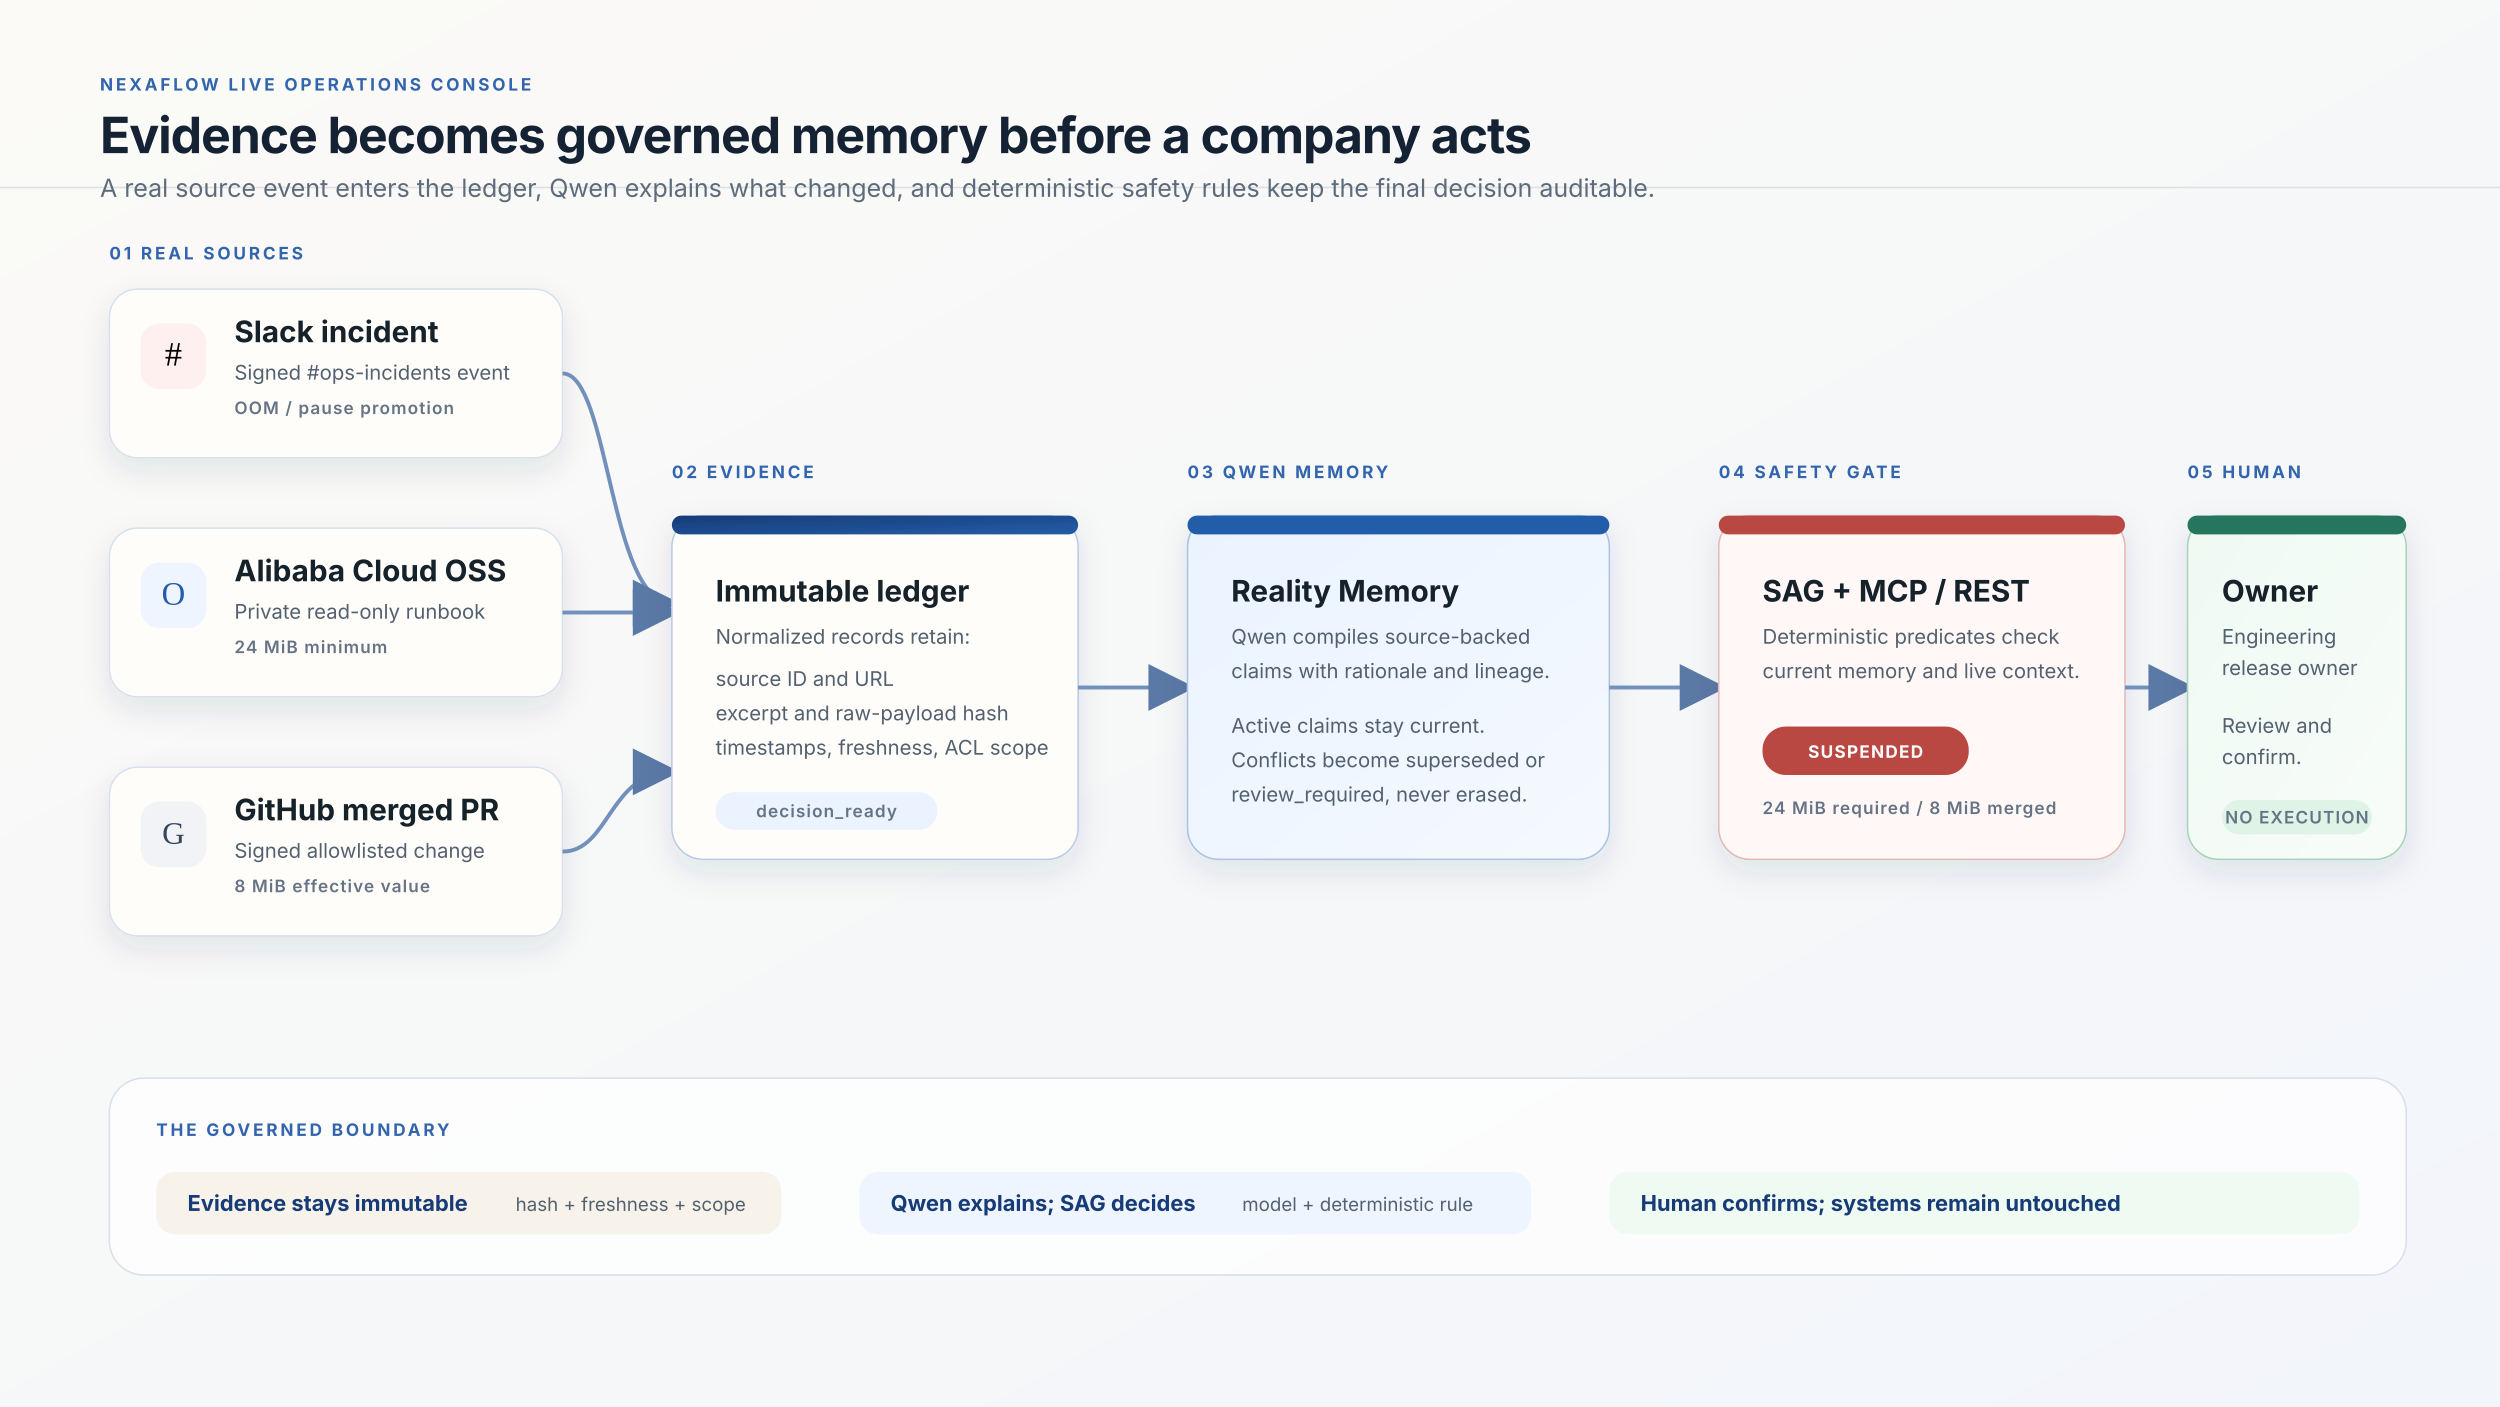
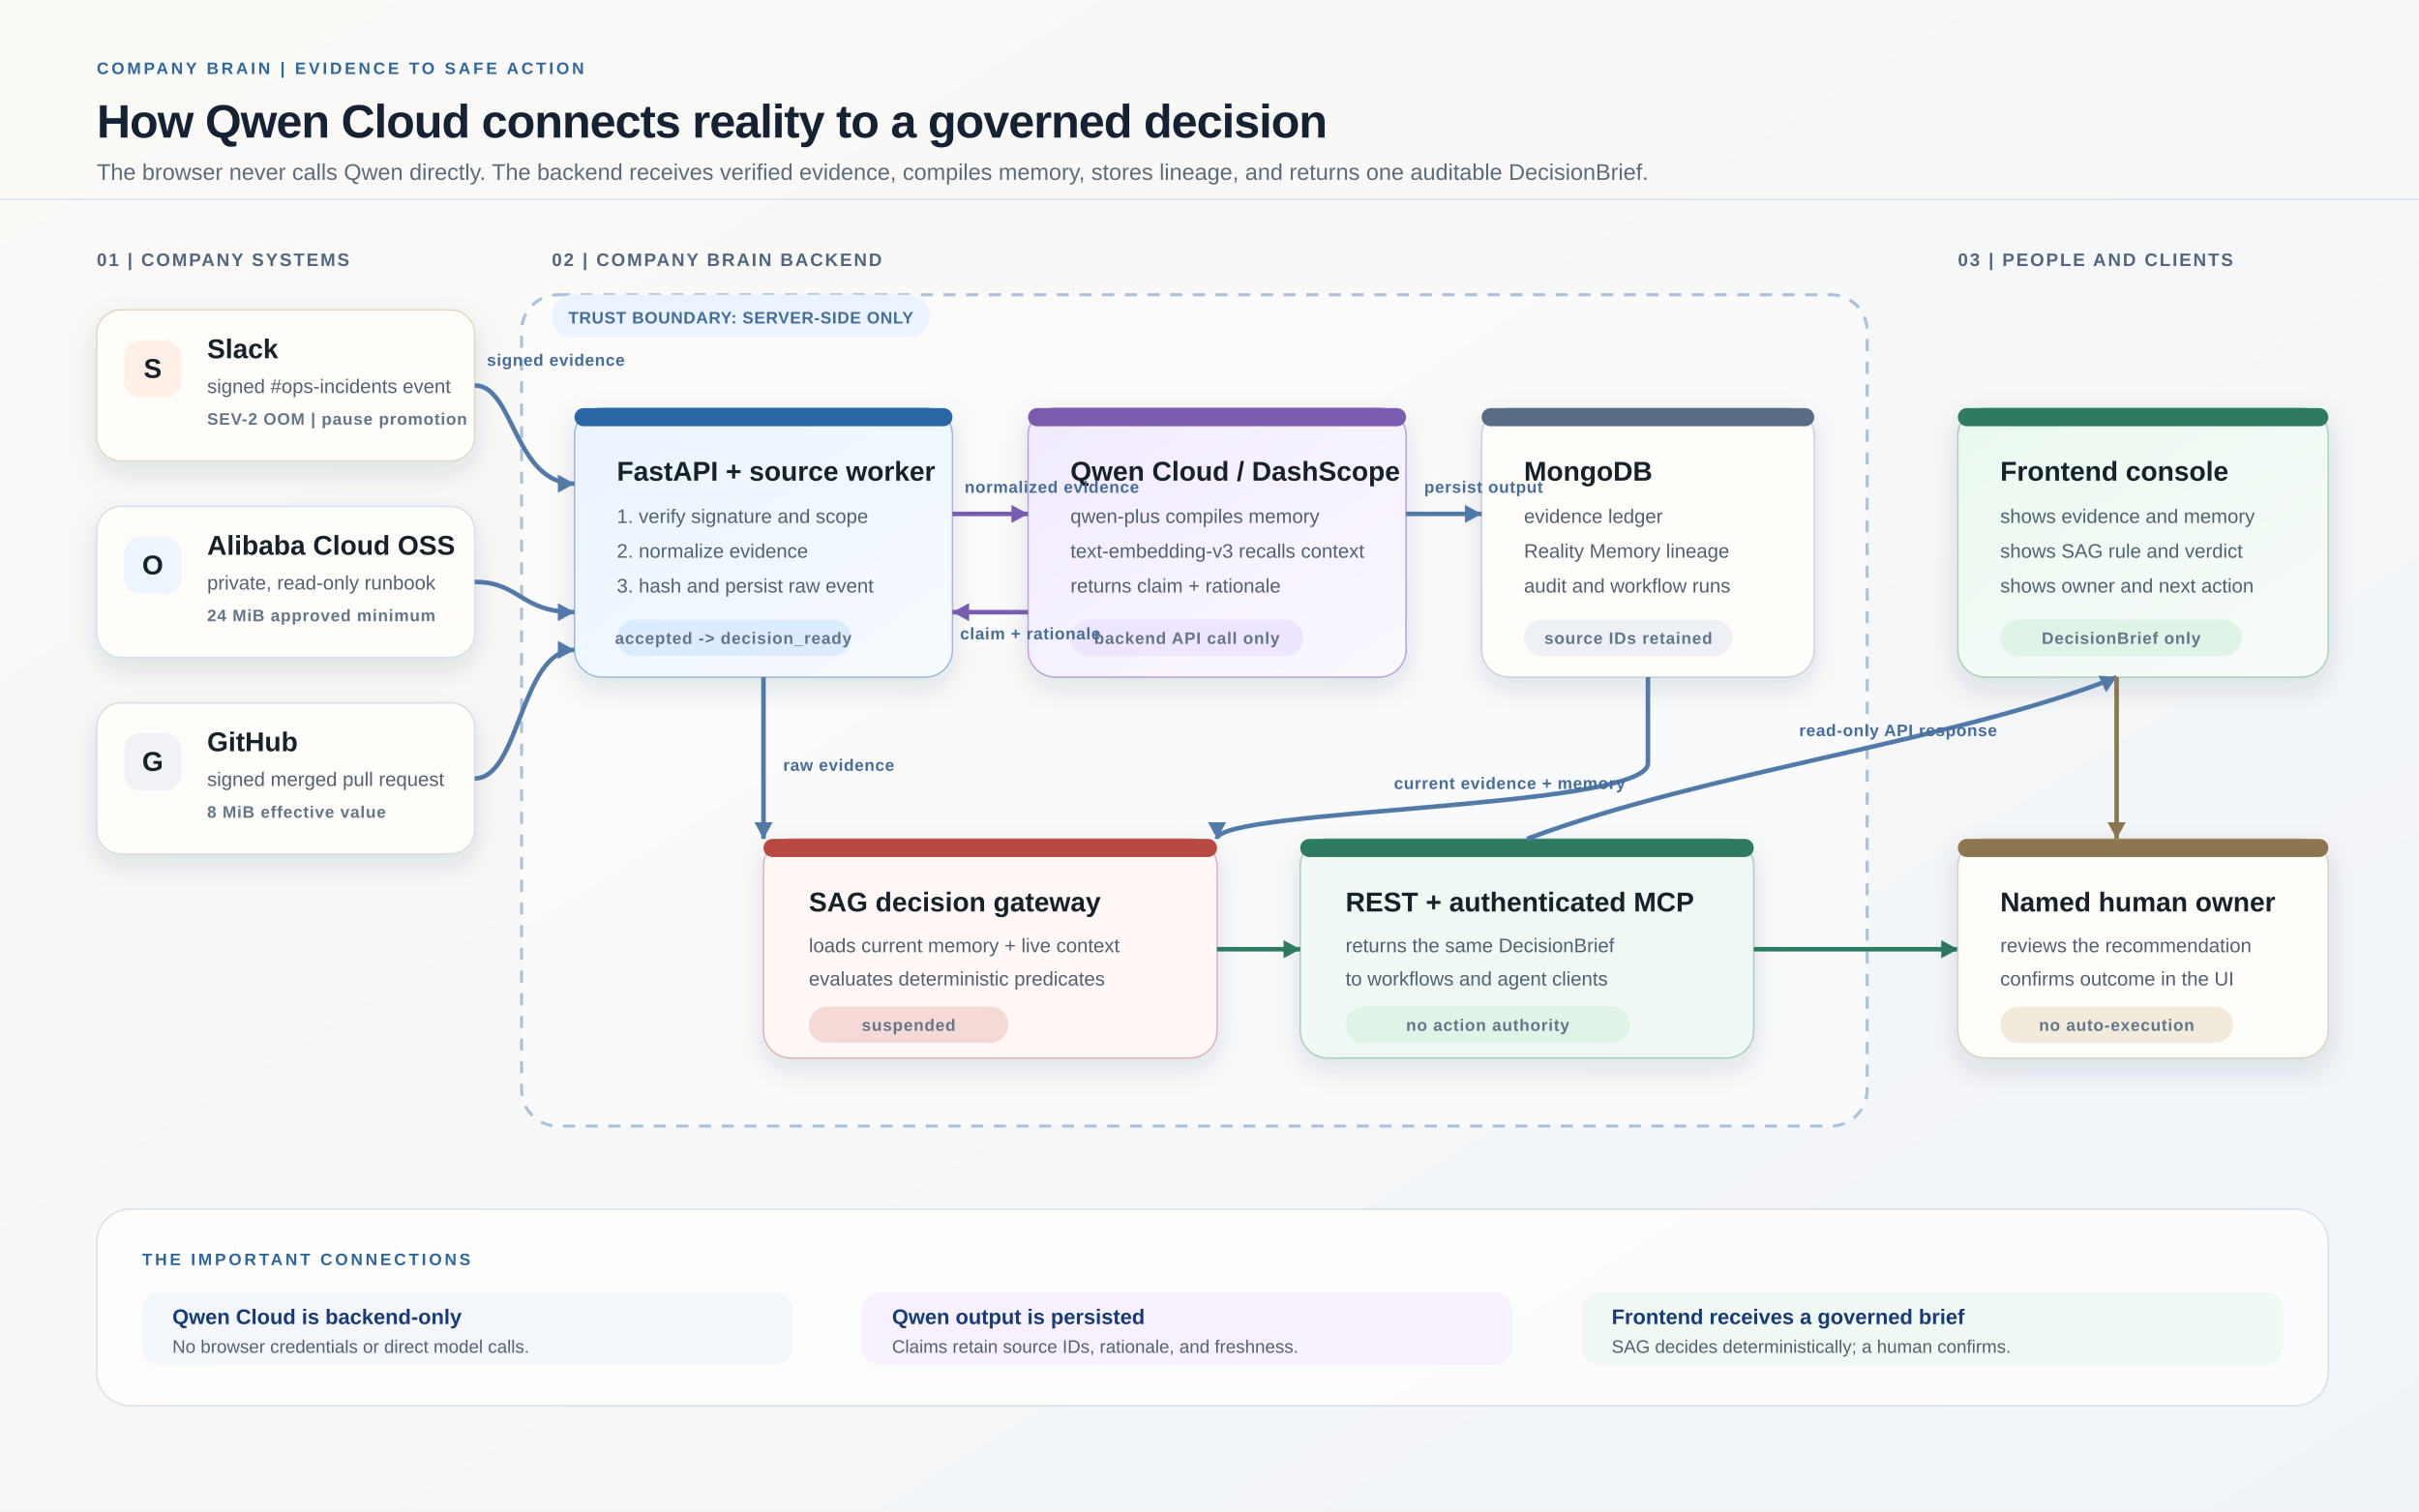
- <svg xmlns="http://www.w3.org/2000/svg" width="1600" height="900" viewBox="0 0 1600 900" role="img" aria-labelledby="title desc">
+ <svg xmlns="http://www.w3.org/2000/svg" width="1600" height="1000" viewBox="0 0 1600 1000" role="img" aria-labelledby="title desc">
  <defs>
-     <linearGradient id="canvas" x1="0" y1="0" x2="1" y2="1">
+     <linearGradient id="bg" x1="0" y1="0" x2="1" y2="1">
      <stop offset="0" stop-color="#fbfaf7" />
-       <stop offset="1" stop-color="#f2f5fa" />
+       <stop offset="1" stop-color="#f0f4f8" />
    </linearGradient>
-     <linearGradient id="navy" x1="0" y1="0" x2="1" y2="1">
-       <stop offset="0" stop-color="#173b76" />
-       <stop offset="1" stop-color="#245da9" />
+     <linearGradient id="backend" x1="0" y1="0" x2="1" y2="1">
+       <stop offset="0" stop-color="#eaf3ff" />
+       <stop offset="1" stop-color="#f7fbff" />
    </linearGradient>
-     <linearGradient id="memory" x1="0" y1="0" x2="1" y2="1">
-       <stop offset="0" stop-color="#eaf3ff" />
-       <stop offset="1" stop-color="#f5f9ff" />
+     <linearGradient id="qwen" x1="0" y1="0" x2="1" y2="1">
+       <stop offset="0" stop-color="#f1eaff" />
+       <stop offset="1" stop-color="#fbf8ff" />
    </linearGradient>
    <linearGradient id="safe" x1="0" y1="0" x2="1" y2="1">
-       <stop offset="0" stop-color="#effaf3" />
+       <stop offset="0" stop-color="#eaf8ef" />
      <stop offset="1" stop-color="#f8fcf9" />
    </linearGradient>
    <filter id="shadow" x="-20%" y="-20%" width="140%" height="150%">
-       <feDropShadow dx="0" dy="8" stdDeviation="10" flood-color="#20324d" flood-opacity=".10" />
+       <feDropShadow dx="0" dy="7" stdDeviation="9" flood-color="#22344d" flood-opacity=".12" />
    </filter>
-     <marker id="arrow" markerWidth="12" markerHeight="12" refX="10" refY="6" orient="auto">
-       <path d="M0,0 L12,6 L0,12 z" fill="#5b79a6" />
+     <marker id="arrowBlue" markerWidth="12" markerHeight="12" refX="10" refY="6" orient="auto">
+       <path d="M0,0 L12,6 L0,12 z" fill="#527aa8" />
+     </marker>
+     <marker id="arrowPurple" markerWidth="12" markerHeight="12" refX="10" refY="6" orient="auto">
+       <path d="M0,0 L12,6 L0,12 z" fill="#7960ae" />
+     </marker>
+     <marker id="arrowGreen" markerWidth="12" markerHeight="12" refX="10" refY="6" orient="auto">
+       <path d="M0,0 L12,6 L0,12 z" fill="#2d7a63" />
    </marker>
    <style>
-       .title { font: 700 32px Inter, ui-sans-serif, system-ui, sans-serif; fill: #142234; letter-spacing: -.7px; }
-       .subtitle { font: 400 16px Inter, ui-sans-serif, system-ui, sans-serif; fill: #5d6b7b; }
-       .eyebrow { font: 700 11px Inter, ui-sans-serif, system-ui, sans-serif; fill: #3265ad; letter-spacing: 1.8px; }
-       .card-title { font: 700 19px Inter, ui-sans-serif, system-ui, sans-serif; fill: #17212b; }
-       .card-copy { font: 400 13px Inter, ui-sans-serif, system-ui, sans-serif; fill: #536170; }
-       .small { font: 600 11px Inter, ui-sans-serif, system-ui, sans-serif; fill: #657384; letter-spacing: .7px; }
-       .badge { font: 700 11px Inter, ui-sans-serif, system-ui, sans-serif; fill: #ffffff; letter-spacing: .8px; }
-       .callout-title { font: 700 14px Inter, ui-sans-serif, system-ui, sans-serif; fill: #173b76; }
-       .callout-copy { font: 400 12px Inter, ui-sans-serif, system-ui, sans-serif; fill: #536170; }
+       .eyebrow { font: 700 11px Arial, Inter, sans-serif; fill: #2f679d; letter-spacing: 1.8px; }
+       .title { font: 700 31px Arial, Inter, sans-serif; fill: #142234; letter-spacing: -.6px; }
+       .subtitle { font: 400 15px Arial, Inter, sans-serif; fill: #5c6b7a; }
+       .lane { font: 700 12px Arial, Inter, sans-serif; fill: #52677f; letter-spacing: 1.2px; }
+       .cardTitle { font: 700 18px Arial, Inter, sans-serif; fill: #17212b; }
+       .copy { font: 400 13px Arial, Inter, sans-serif; fill: #526172; }
+       .small { font: 600 11px Arial, Inter, sans-serif; fill: #637589; letter-spacing: .5px; }
+       .label { font: 700 11px Arial, Inter, sans-serif; fill: #456d9b; letter-spacing: .4px; }
+       .whiteLabel { font: 700 11px Arial, Inter, sans-serif; fill: #ffffff; letter-spacing: .8px; }
+       .calloutTitle { font: 700 14px Arial, Inter, sans-serif; fill: #173b76; }
+       .calloutCopy { font: 400 12px Arial, Inter, sans-serif; fill: #536170; }
    </style>
  </defs>
-   <rect width="1600" height="900" fill="url(#canvas)" />
-   <path d="M0 120 H1600" stroke="#dedfe3" stroke-width="1" />
-   <text x="64" y="58" class="eyebrow">NEXAFLOW LIVE OPERATIONS CONSOLE</text>
-   <text x="64" y="98" class="title">Evidence becomes governed memory before a company acts</text>
-   <text x="64" y="126" class="subtitle">A real source event enters the ledger, Qwen explains what changed, and deterministic safety rules keep the final decision auditable.</text>
-   <text x="70" y="166" class="eyebrow">01  REAL SOURCES</text>
+   <rect width="1600" height="1000" fill="url(#bg)" />
+   <path d="M0 132 H1600" stroke="#d9e0e7" stroke-width="1" />
+   <text x="64" y="49" class="eyebrow">COMPANY BRAIN | EVIDENCE TO SAFE ACTION</text>
+   <text x="64" y="91" class="title">How Qwen Cloud connects reality to a governed decision</text>
+   <text x="64" y="119" class="subtitle">The browser never calls Qwen directly. The backend receives verified evidence, compiles memory, stores lineage, and returns one auditable DecisionBrief.</text>
+   <text x="64" y="176" class="lane">01 | COMPANY SYSTEMS</text>
+   <text x="365" y="176" class="lane">02 | COMPANY BRAIN BACKEND</text>
+   <text x="1295" y="176" class="lane">03 | PEOPLE AND CLIENTS</text>
  <g filter="url(#shadow)">
-     <rect x="70" y="185" width="290" height="108" rx="18" fill="#fffdfa" stroke="#d8e0ec" />
-     <rect x="90" y="207" width="42" height="42" rx="12" fill="#fff0f0" />
-     <text x="111" y="234" text-anchor="middle" font-size="22">#</text>
-     <text x="150" y="219" class="card-title">Slack incident</text>
-     <text x="150" y="243" class="card-copy">Signed #ops-incidents event</text>
-     <text x="150" y="265" class="small">OOM / pause promotion</text>
-     <rect x="70" y="338" width="290" height="108" rx="18" fill="#fffdfa" stroke="#d8e0ec" />
-     <rect x="90" y="360" width="42" height="42" rx="12" fill="#eef5ff" />
-     <text x="111" y="387" text-anchor="middle" font-size="21" fill="#245da9">O</text>
-     <text x="150" y="372" class="card-title">Alibaba Cloud OSS</text>
-     <text x="150" y="396" class="card-copy">Private read-only runbook</text>
-     <text x="150" y="418" class="small">24 MiB minimum</text>
-     <rect x="70" y="491" width="290" height="108" rx="18" fill="#fffdfa" stroke="#d8e0ec" />
-     <rect x="90" y="513" width="42" height="42" rx="12" fill="#f1f3f6" />
-     <text x="111" y="540" text-anchor="middle" font-size="20" fill="#34455c">G</text>
-     <text x="150" y="525" class="card-title">GitHub merged PR</text>
-     <text x="150" y="549" class="card-copy">Signed allowlisted change</text>
-     <text x="150" y="571" class="small">8 MiB effective value</text>
+     <rect x="64" y="205" width="250" height="100" rx="16" fill="#fffdfa" stroke="#e0d8c4" />
+     <rect x="82" y="225" width="38" height="38" rx="11" fill="#fff0e7" />
+     <text x="101" y="250" text-anchor="middle" class="cardTitle" fill="#b45f36">S</text>
+     <text x="137" y="237" class="cardTitle">Slack</text>
+     <text x="137" y="260" class="copy">signed #ops-incidents event</text>
+     <text x="137" y="281" class="small">SEV-2 OOM | pause promotion</text>
+     <rect x="64" y="335" width="250" height="100" rx="16" fill="#fffdfa" stroke="#d4dfef" />
+     <rect x="82" y="355" width="38" height="38" rx="11" fill="#edf5ff" />
+     <text x="101" y="380" text-anchor="middle" class="cardTitle" fill="#2c66a4">O</text>
+     <text x="137" y="367" class="cardTitle">Alibaba Cloud OSS</text>
+     <text x="137" y="390" class="copy">private, read-only runbook</text>
+     <text x="137" y="411" class="small">24 MiB approved minimum</text>
+     <rect x="64" y="465" width="250" height="100" rx="16" fill="#fffdfa" stroke="#d8dce2" />
+     <rect x="82" y="485" width="38" height="38" rx="11" fill="#f0f2f5" />
+     <text x="101" y="510" text-anchor="middle" class="cardTitle" fill="#34455c">G</text>
+     <text x="137" y="497" class="cardTitle">GitHub</text>
+     <text x="137" y="520" class="copy">signed merged pull request</text>
+     <text x="137" y="541" class="small">8 MiB effective value</text>
  </g>
-   <path d="M360 239 C390 239 390 386 430 386" fill="none" stroke="#7190bb" stroke-width="2.5" marker-end="url(#arrow)" />
-   <path d="M360 392 H430" fill="none" stroke="#7190bb" stroke-width="2.5" marker-end="url(#arrow)" />
-   <path d="M360 545 C390 545 390 494 430 494" fill="none" stroke="#7190bb" stroke-width="2.5" marker-end="url(#arrow)" />
-   <text x="430" y="306" class="eyebrow">02  EVIDENCE</text>
+   <rect x="345" y="195" width="890" height="550" rx="24" fill="#ffffff" fill-opacity=".42" stroke="#a9c1dd" stroke-width="2" stroke-dasharray="8 7" />
+   <rect x="365" y="195" width="250" height="28" rx="14" fill="#eaf3ff" />
+   <text x="490" y="214" text-anchor="middle" class="label">TRUST BOUNDARY: SERVER-SIDE ONLY</text>
  <g filter="url(#shadow)">
-     <rect x="430" y="330" width="260" height="220" rx="20" fill="#fffdfa" stroke="#b9cbe6" />
-     <rect x="430" y="330" width="260" height="12" rx="6" fill="url(#navy)" />
-     <text x="458" y="385" class="card-title">Immutable ledger</text>
-     <text x="458" y="412" class="card-copy">Normalized records retain:</text>
-     <text x="458" y="439" class="card-copy">source ID and URL</text>
-     <text x="458" y="461" class="card-copy">excerpt and raw-payload hash</text>
-     <text x="458" y="483" class="card-copy">timestamps, freshness, ACL scope</text>
-     <rect x="458" y="507" width="142" height="24" rx="12" fill="#eaf3ff" />
-     <text x="529" y="523" text-anchor="middle" class="small" fill="#245da9">decision_ready</text>
+     <rect x="380" y="270" width="250" height="178" rx="18" fill="url(#backend)" stroke="#9db9db" />
+     <rect x="380" y="270" width="250" height="12" rx="6" fill="#2b65a4" />
+     <text x="408" y="318" class="cardTitle">FastAPI + source worker</text>
+     <text x="408" y="346" class="copy">1. verify signature and scope</text>
+     <text x="408" y="369" class="copy">2. normalize evidence</text>
+     <text x="408" y="392" class="copy">3. hash and persist raw event</text>
+     <rect x="408" y="410" width="155" height="24" rx="12" fill="#dcecff" />
+     <text x="485" y="426" text-anchor="middle" class="small" fill="#2b65a4">accepted -&gt; decision_ready</text>
  </g>
-   <path d="M690 440 H760" fill="none" stroke="#7190bb" stroke-width="2.5" marker-end="url(#arrow)" />
-   <text x="760" y="306" class="eyebrow">03  QWEN MEMORY</text>
  <g filter="url(#shadow)">
-     <rect x="760" y="330" width="270" height="220" rx="20" fill="url(#memory)" stroke="#a9c2e4" />
-     <rect x="760" y="330" width="270" height="12" rx="6" fill="#245da9" />
-     <text x="788" y="385" class="card-title">Reality Memory</text>
-     <text x="788" y="412" class="card-copy">Qwen compiles source-backed</text>
-     <text x="788" y="434" class="card-copy">claims with rationale and lineage.</text>
-     <text x="788" y="469" class="card-copy">Active claims stay current.</text>
-     <text x="788" y="491" class="card-copy">Conflicts become superseded or</text>
-     <text x="788" y="513" class="card-copy">review_required, never erased.</text>
+     <rect x="680" y="270" width="250" height="178" rx="18" fill="url(#qwen)" stroke="#b7a5d9" />
+     <rect x="680" y="270" width="250" height="12" rx="6" fill="#795caf" />
+     <text x="708" y="318" class="cardTitle">Qwen Cloud / DashScope</text>
+     <text x="708" y="346" class="copy">qwen-plus compiles memory</text>
+     <text x="708" y="369" class="copy">text-embedding-v3 recalls context</text>
+     <text x="708" y="392" class="copy">returns claim + rationale</text>
+     <rect x="708" y="410" width="154" height="24" rx="12" fill="#eee5ff" />
+     <text x="785" y="426" text-anchor="middle" class="small" fill="#795caf">backend API call only</text>
  </g>
-   <path d="M1030 440 H1100" fill="none" stroke="#7190bb" stroke-width="2.5" marker-end="url(#arrow)" />
-   <text x="1100" y="306" class="eyebrow">04  SAFETY GATE</text>
  <g filter="url(#shadow)">
-     <rect x="1100" y="330" width="260" height="220" rx="20" fill="#fff8f7" stroke="#e3b8b6" />
-     <rect x="1100" y="330" width="260" height="12" rx="6" fill="#b94743" />
-     <text x="1128" y="385" class="card-title">SAG + MCP / REST</text>
-     <text x="1128" y="412" class="card-copy">Deterministic predicates check</text>
-     <text x="1128" y="434" class="card-copy">current memory and live context.</text>
-     <rect x="1128" y="465" width="132" height="31" rx="15" fill="#b94743" />
-     <text x="1194" y="485" text-anchor="middle" class="badge">SUSPENDED</text>
-     <text x="1128" y="521" class="small">24 MiB required / 8 MiB merged</text>
+     <rect x="980" y="270" width="220" height="178" rx="18" fill="#fffdfa" stroke="#c7d1dd" />
+     <rect x="980" y="270" width="220" height="12" rx="6" fill="#596c83" />
+     <text x="1008" y="318" class="cardTitle">MongoDB</text>
+     <text x="1008" y="346" class="copy">evidence ledger</text>
+     <text x="1008" y="369" class="copy">Reality Memory lineage</text>
+     <text x="1008" y="392" class="copy">audit and workflow runs</text>
+     <rect x="1008" y="410" width="138" height="24" rx="12" fill="#edf0f4" />
+     <text x="1077" y="426" text-anchor="middle" class="small" fill="#596c83">source IDs retained</text>
  </g>
-   <path d="M1360 440 H1400" fill="none" stroke="#7190bb" stroke-width="2.5" marker-end="url(#arrow)" />
-   <text x="1400" y="306" class="eyebrow">05  HUMAN</text>
+   <path d="M314 255 C340 255 340 320 380 320" fill="none" stroke="#527aa8" stroke-width="3" />
+   <polygon points="380,320 369,314 369,326" fill="#527aa8" />
+   <path d="M314 385 C344 385 344 405 380 405" fill="none" stroke="#527aa8" stroke-width="3" />
+   <polygon points="380,405 369,399 369,411" fill="#527aa8" />
+   <path d="M314 515 C344 515 344 430 380 430" fill="none" stroke="#527aa8" stroke-width="3" />
+   <polygon points="380,430 369,424 369,436" fill="#527aa8" />
+   <text x="322" y="242" class="label">signed evidence</text>
+   <path d="M630 340 H680" fill="none" stroke="#795caf" stroke-width="3" />
+   <polygon points="680,340 669,334 669,346" fill="#795caf" />
+   <text x="638" y="326" class="label" fill="#795caf">normalized evidence</text>
+   <path d="M680 405 H630" fill="none" stroke="#795caf" stroke-width="3" />
+   <polygon points="630,405 641,399 641,411" fill="#795caf" />
+   <text x="635" y="423" class="label" fill="#795caf">claim + rationale</text>
+   <path d="M930 340 H980" fill="none" stroke="#527aa8" stroke-width="3" />
+   <polygon points="980,340 969,334 969,346" fill="#527aa8" />
+   <text x="942" y="326" class="label">persist output</text>
+   <path d="M505 448 V555" fill="none" stroke="#527aa8" stroke-width="3" />
+   <polygon points="505,555 499,544 511,544" fill="#527aa8" />
+   <text x="518" y="510" class="label">raw evidence</text>
  <g filter="url(#shadow)">
-     <rect x="1400" y="330" width="140" height="220" rx="20" fill="url(#safe)" stroke="#a8d2b8" />
-     <rect x="1400" y="330" width="140" height="12" rx="6" fill="#27755f" />
-     <text x="1422" y="385" class="card-title">Owner</text>
-     <text x="1422" y="412" class="card-copy">Engineering</text>
-     <text x="1422" y="432" class="card-copy">release owner</text>
-     <text x="1422" y="469" class="card-copy">Review and</text>
-     <text x="1422" y="489" class="card-copy">confirm.</text>
-     <rect x="1422" y="512" width="96" height="22" rx="11" fill="#dff3e6" />
-     <text x="1470" y="527" text-anchor="middle" class="small" fill="#27755f">NO EXECUTION</text>
+     <rect x="505" y="555" width="300" height="145" rx="18" fill="#fff8f7" stroke="#ddb4b2" />
+     <rect x="505" y="555" width="300" height="12" rx="6" fill="#b94743" />
+     <text x="535" y="603" class="cardTitle">SAG decision gateway</text>
+     <text x="535" y="630" class="copy">loads current memory + live context</text>
+     <text x="535" y="652" class="copy">evaluates deterministic predicates</text>
+     <rect x="535" y="666" width="132" height="24" rx="12" fill="#f5d9d6" />
+     <text x="601" y="682" text-anchor="middle" class="small" fill="#a43e3a">suspended</text>
  </g>
-   <rect x="70" y="690" width="1470" height="126" rx="22" fill="#ffffff" fill-opacity=".72" stroke="#d8e0ec" />
-   <text x="100" y="727" class="eyebrow">THE GOVERNED BOUNDARY</text>
-   <g>
-     <rect x="100" y="750" width="400" height="40" rx="12" fill="#f7f3eb" />
-     <text x="120" y="775" class="callout-title">Evidence stays immutable</text>
-     <text x="330" y="775" class="callout-copy">hash + freshness + scope</text>
-     <rect x="550" y="750" width="430" height="40" rx="12" fill="#eef5ff" />
-     <text x="570" y="775" class="callout-title">Qwen explains; SAG decides</text>
-     <text x="795" y="775" class="callout-copy">model + deterministic rule</text>
-     <rect x="1030" y="750" width="480" height="40" rx="12" fill="#effaf3" />
-     <text x="1050" y="775" class="callout-title">Human confirms; systems remain untouched</text>
+   <path d="M1090 448 V505 C1090 535 805 535 805 555" fill="none" stroke="#527aa8" stroke-width="3" />
+   <polygon points="805,555 799,544 811,544" fill="#527aa8" />
+   <text x="922" y="522" class="label">current evidence + memory</text>
+   <g filter="url(#shadow)">
+     <rect x="860" y="555" width="300" height="145" rx="18" fill="#f0f8f4" stroke="#a9d0bd" />
+     <rect x="860" y="555" width="300" height="12" rx="6" fill="#2d7a63" />
+     <text x="890" y="603" class="cardTitle">REST + authenticated MCP</text>
+     <text x="890" y="630" class="copy">returns the same DecisionBrief</text>
+     <text x="890" y="652" class="copy">to workflows and agent clients</text>
+     <rect x="890" y="666" width="188" height="24" rx="12" fill="#dff3e6" />
+     <text x="984" y="682" text-anchor="middle" class="small" fill="#2d7a63">no action authority</text>
  </g>
+   <path d="M805 628 H860" fill="none" stroke="#2d7a63" stroke-width="3" />
+   <polygon points="860,628 849,622 849,634" fill="#2d7a63" />
+   <path d="M1160 628 H1295" fill="none" stroke="#2d7a63" stroke-width="3" />
+   <polygon points="1295,628 1284,622 1284,634" fill="#2d7a63" />
+   <g filter="url(#shadow)">
+     <rect x="1295" y="270" width="245" height="178" rx="18" fill="url(#safe)" stroke="#a9d0bd" />
+     <rect x="1295" y="270" width="245" height="12" rx="6" fill="#2d7a63" />
+     <text x="1323" y="318" class="cardTitle">Frontend console</text>
+     <text x="1323" y="346" class="copy">shows evidence and memory</text>
+     <text x="1323" y="369" class="copy">shows SAG rule and verdict</text>
+     <text x="1323" y="392" class="copy">shows owner and next action</text>
+     <rect x="1323" y="410" width="160" height="24" rx="12" fill="#dff3e6" />
+     <text x="1403" y="426" text-anchor="middle" class="small" fill="#2d7a63">DecisionBrief only</text>
+   </g>
+   <path d="M1010 555 C1130 510 1295 490 1400 448" fill="none" stroke="#527aa8" stroke-width="3" />
+   <polygon points="1400,448 1388,447 1393,458" fill="#527aa8" />
+   <text x="1190" y="487" class="label">read-only API response</text>
+   <g filter="url(#shadow)">
+     <rect x="1295" y="555" width="245" height="145" rx="18" fill="#fffdfa" stroke="#d9d0bf" />
+     <rect x="1295" y="555" width="245" height="12" rx="6" fill="#8b7650" />
+     <text x="1323" y="603" class="cardTitle">Named human owner</text>
+     <text x="1323" y="630" class="copy">reviews the recommendation</text>
+     <text x="1323" y="652" class="copy">confirms outcome in the UI</text>
+     <rect x="1323" y="666" width="154" height="24" rx="12" fill="#f2eadb" />
+     <text x="1400" y="682" text-anchor="middle" class="small" fill="#8b7650">no auto-execution</text>
+   </g>
+   <path d="M1400 448 V555" fill="none" stroke="#8b7650" stroke-width="3" />
+   <polygon points="1400,555 1394,544 1406,544" fill="#8b7650" />
+   <rect x="64" y="800" width="1476" height="130" rx="22" fill="#ffffff" fill-opacity=".74" stroke="#d9e0e7" />
+   <text x="94" y="837" class="eyebrow">THE IMPORTANT CONNECTIONS</text>
+   <rect x="94" y="855" width="430" height="48" rx="12" fill="#f3f7fc" />
+   <text x="114" y="876" class="calloutTitle">Qwen Cloud is backend-only</text>
+   <text x="114" y="895" class="calloutCopy">No browser credentials or direct model calls.</text>
+   <rect x="570" y="855" width="430" height="48" rx="12" fill="#f7f1ff" />
+   <text x="590" y="876" class="calloutTitle">Qwen output is persisted</text>
+   <text x="590" y="895" class="calloutCopy">Claims retain source IDs, rationale, and freshness.</text>
+   <rect x="1046" y="855" width="464" height="48" rx="12" fill="#eff8f2" />
+   <text x="1066" y="876" class="calloutTitle">Frontend receives a governed brief</text>
+   <text x="1066" y="895" class="calloutCopy">SAG decides deterministically; a human confirms.</text>
</svg>
